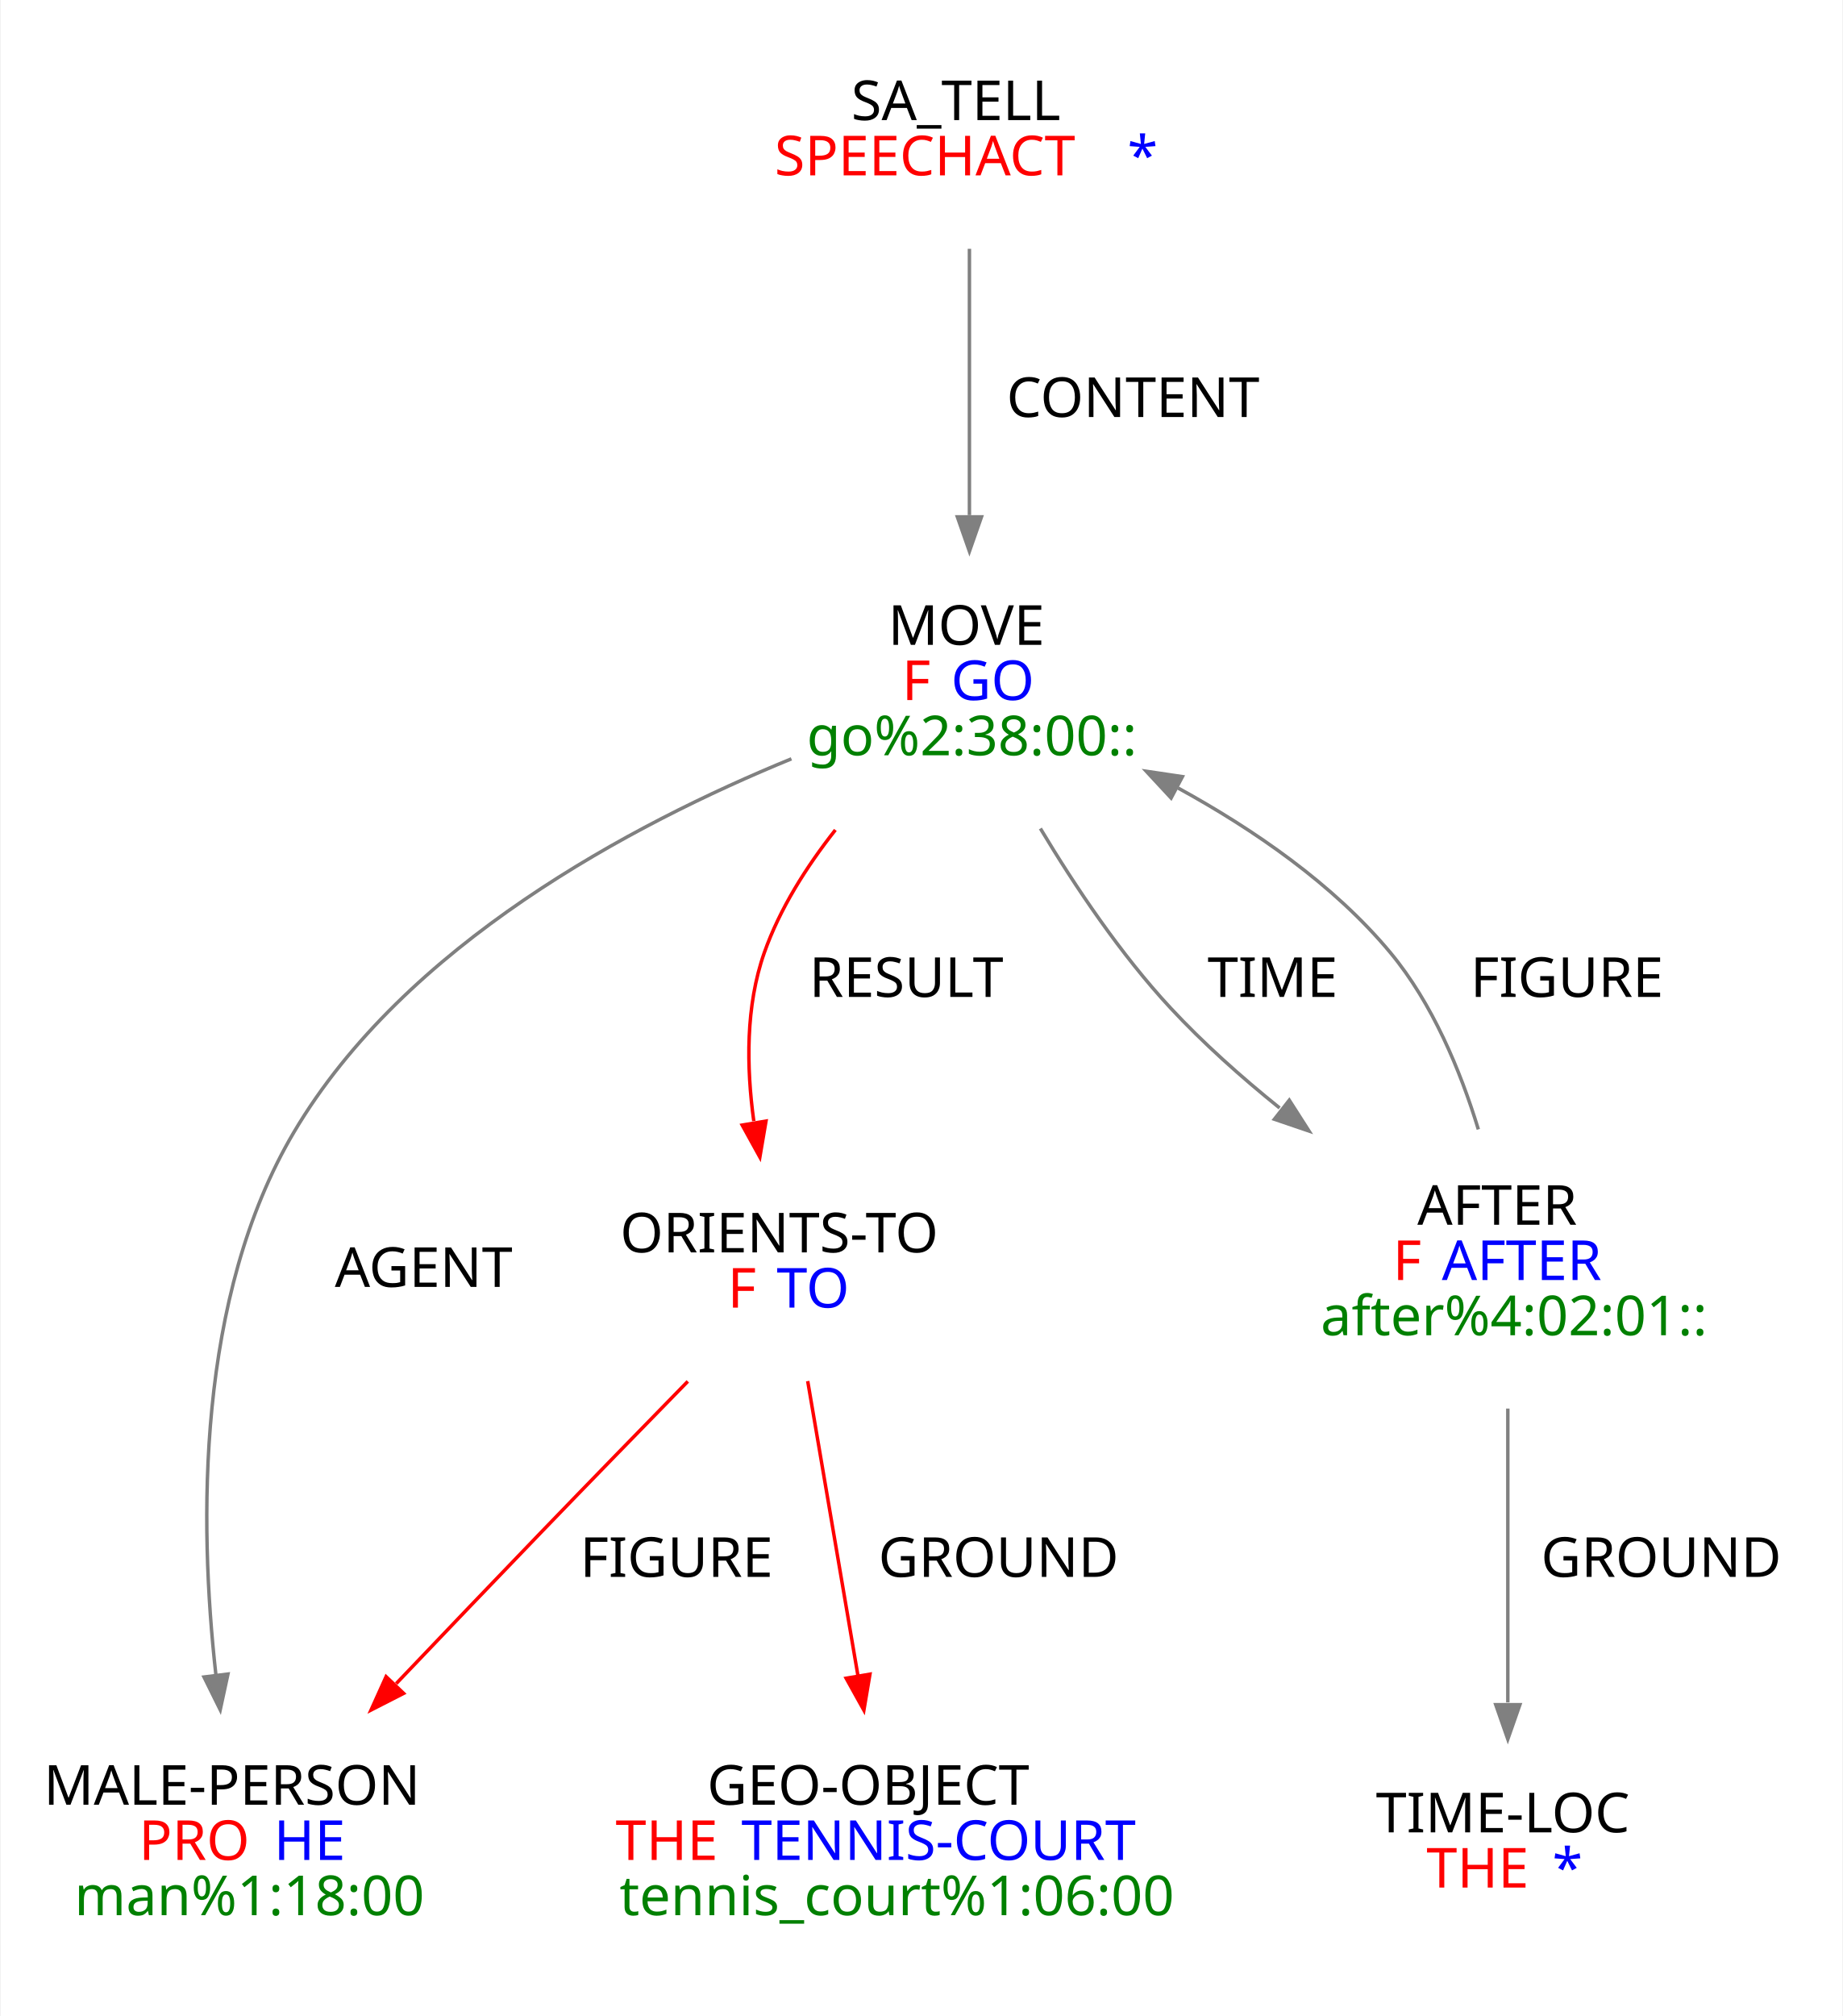
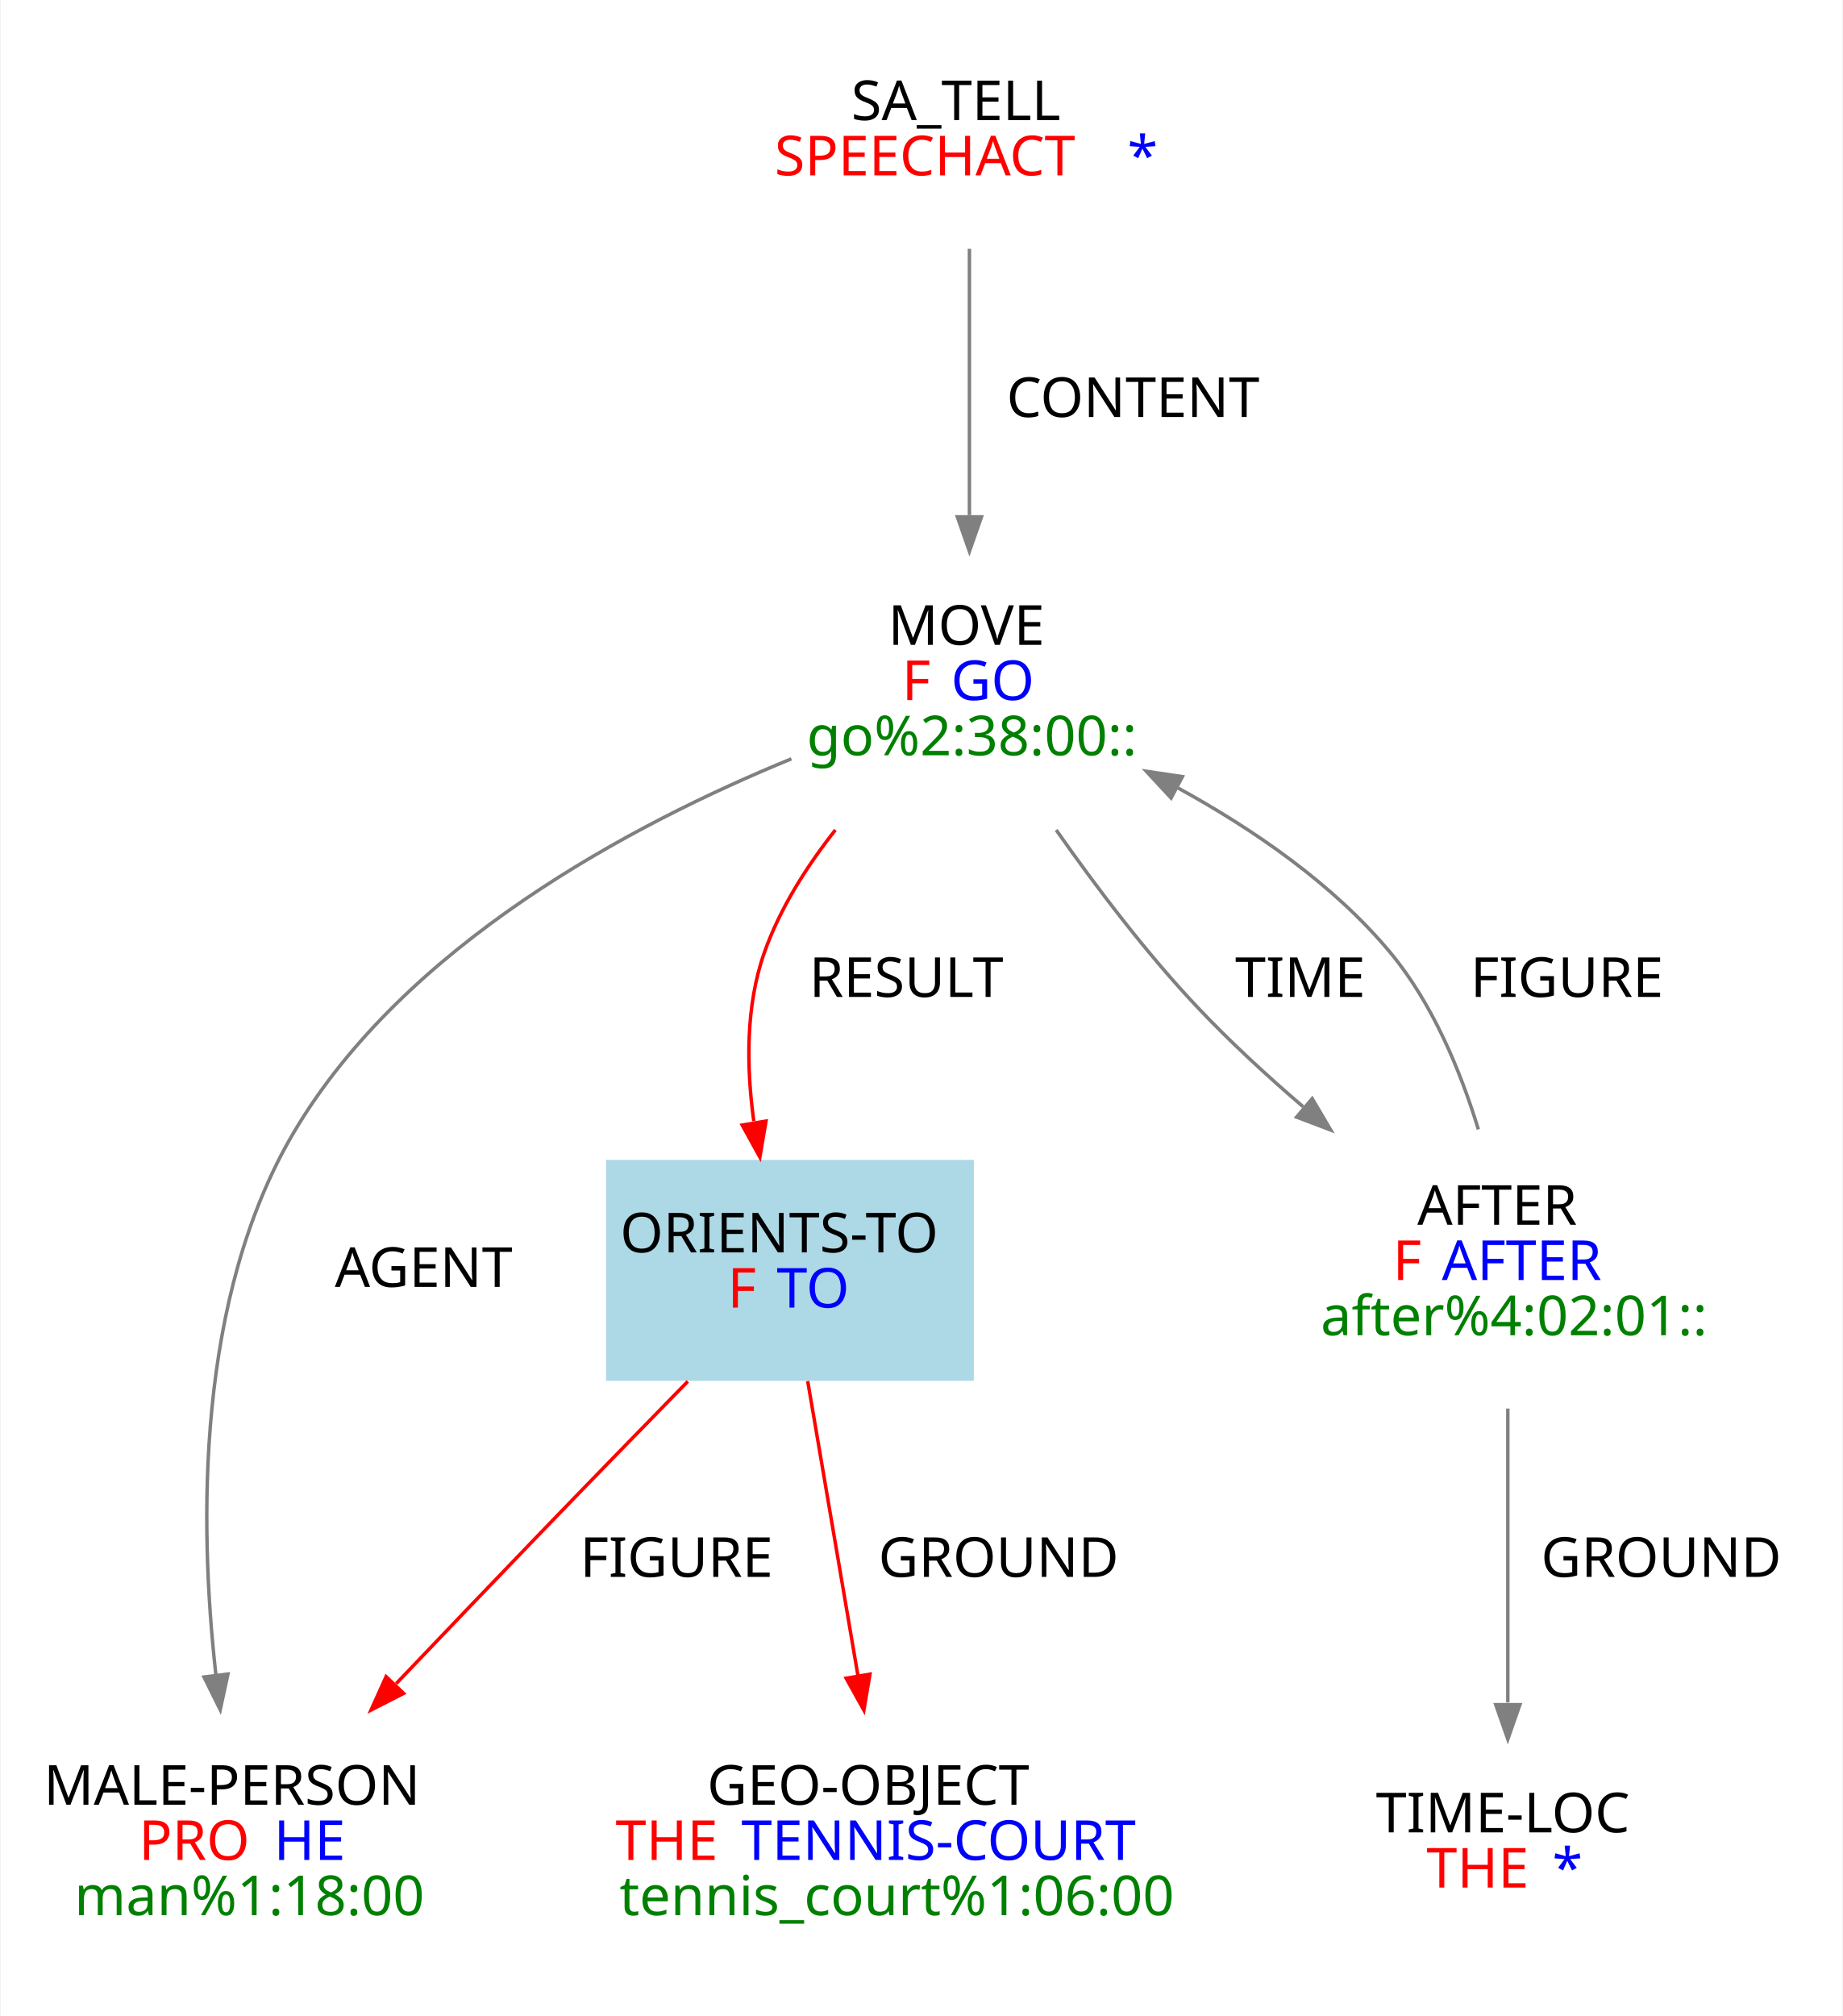
<svg xmlns="http://www.w3.org/2000/svg" xmlns:xlink="http://www.w3.org/1999/xlink" width="267pt" height="292pt" viewBox="0.00 0.00 266.79 292.00">
  <g id="graph0" class="graph" transform="scale(1 1) rotate(0) translate(4 288)">
    <polygon fill="white" stroke="transparent" points="-4,4 -4,-288 262.79,-288 262.79,4 -4,4" />
    <g id="node1" class="node">
      <g id="a_node1">
        <a xlink:href="http://trips.ihmc.us/lexicon/data/ONT::SA_TELL.xml" xlink:title="&lt;font color=&quot;green&quot;&gt;&lt;br /&gt;&lt;/font&gt; &lt;font color=&quot;black&quot;&gt;SA_TELL&lt;/font&gt; &lt;font color=&quot;green&quot;&gt;&lt;br /&gt;&lt;/font&gt; &lt;font color=&quot;red&quot;&gt;SPEECHACT&lt;/font&gt; &lt;font color=&quot;blue&quot;&gt;* &lt;/font&gt; &lt;font color=&quot;green&quot;&gt;&lt;br /&gt; &lt;/font&gt;">
          <text text-anchor="start" x="117" y="-270.6" font-family="Work Sans" font-size="8.00"> </text>
          <text text-anchor="start" x="119.22" y="-270.6" font-family="Work Sans" font-size="8.00">SA_TELL</text>
          <text text-anchor="start" x="153.46" y="-270.6" font-family="Work Sans" font-size="8.00"> </text>
          <text text-anchor="start" x="105.89" y="-262.6" font-family="Work Sans" font-size="8.00"> </text>
          <text text-anchor="start" x="108.11" y="-262.6" font-family="Work Sans" font-size="8.00" fill="red">SPEECHACT</text>
          <text text-anchor="start" x="157.01" y="-262.6" font-family="Work Sans" font-size="8.00"> </text>
          <text text-anchor="start" x="159.23" y="-262.6" font-family="Work Sans" font-size="8.00" fill="blue">* </text>
          <text text-anchor="start" x="164.57" y="-262.6" font-family="Work Sans" font-size="8.00"> </text>
          <text text-anchor="start" x="135.23" y="-254.6" font-family="Work Sans" font-size="8.00" fill="green"> </text>
        </a>
      </g>
    </g>
    <g id="node2" class="node">
      <g id="a_node2">
        <a xlink:href="http://trips.ihmc.us/lexicon/data/ONT::MOVE.xml" xlink:title="&lt;font color=&quot;green&quot;&gt;&lt;br /&gt;&lt;/font&gt; &lt;font color=&quot;black&quot;&gt;MOVE&lt;/font&gt; &lt;font color=&quot;green&quot;&gt;&lt;br /&gt;&lt;/font&gt; &lt;font color=&quot;red&quot;&gt;F&lt;/font&gt; &lt;font color=&quot;blue&quot;&gt;GO&lt;/font&gt; &lt;font color=&quot;green&quot;&gt;&lt;br /&gt;&lt;/font&gt; &lt;font color=&quot;green&quot;&gt;go%2:38:00::&lt;/font&gt; &lt;font color=&quot;green&quot;&gt;&lt;br /&gt; &lt;/font&gt;">
          <text text-anchor="start" x="122.34" y="-194.6" font-family="Work Sans" font-size="8.00"> </text>
          <text text-anchor="start" x="124.56" y="-194.6" font-family="Work Sans" font-size="8.00">MOVE</text>
          <text text-anchor="start" x="148.12" y="-194.6" font-family="Work Sans" font-size="8.00"> </text>
          <text text-anchor="start" x="124.34" y="-186.6" font-family="Work Sans" font-size="8.00"> </text>
          <text text-anchor="start" x="126.56" y="-186.6" font-family="Work Sans" font-size="8.00" fill="red">F</text>
          <text text-anchor="start" x="131.45" y="-186.6" font-family="Work Sans" font-size="8.00"> </text>
          <text text-anchor="start" x="133.67" y="-186.6" font-family="Work Sans" font-size="8.00" fill="blue">GO</text>
          <text text-anchor="start" x="146.12" y="-186.6" font-family="Work Sans" font-size="8.00"> </text>
          <text text-anchor="start" x="110.54" y="-178.6" font-family="Work Sans" font-size="8.00"> </text>
          <text text-anchor="start" x="112.77" y="-178.6" font-family="Work Sans" font-size="8.00" fill="green">go%2:38:00::</text>
          <text text-anchor="start" x="159.91" y="-178.6" font-family="Work Sans" font-size="8.00"> </text>
          <text text-anchor="start" x="135.23" y="-170.6" font-family="Work Sans" font-size="8.00" fill="green"> </text>
        </a>
      </g>
    </g>
-     <g id="edge5" class="edge">
+     <g id="edge2" class="edge">
      <path fill="none" stroke="grey" stroke-width="0.5" d="M136.34,-251.96C136.34,-241.04 136.34,-226.02 136.34,-213.39" />
      <polygon fill="grey" stroke="grey" stroke-width="0.5" points="138.09,-213.14 136.34,-208.14 134.59,-213.14 138.09,-213.14" />
      <text text-anchor="middle" x="160.05" y="-227.6" font-family="Work Sans" font-size="8.00"> CONTENT   </text>
    </g>
    <g id="node3" class="node">
      <g id="a_node3">
        <a xlink:href="http://trips.ihmc.us/lexicon/data/ONT::MALE-PERSON.xml" xlink:title="&lt;font color=&quot;green&quot;&gt;&lt;br /&gt;&lt;/font&gt; &lt;font color=&quot;black&quot;&gt;MALE-PERSON&lt;/font&gt; &lt;font color=&quot;green&quot;&gt;&lt;br /&gt;&lt;/font&gt; &lt;font color=&quot;red&quot;&gt;PRO&lt;/font&gt; &lt;font color=&quot;blue&quot;&gt;HE&lt;/font&gt; &lt;font color=&quot;green&quot;&gt;&lt;br /&gt;&lt;/font&gt; &lt;font color=&quot;green&quot;&gt;man%1:18:00&lt;/font&gt; &lt;font color=&quot;green&quot;&gt;&lt;br /&gt; &lt;/font&gt;">
          <text text-anchor="start" x="0" y="-26.6" font-family="Work Sans" font-size="8.00"> </text>
          <text text-anchor="start" x="2.22" y="-26.6" font-family="Work Sans" font-size="8.00">MALE-PERSON</text>
          <text text-anchor="start" x="60.46" y="-26.6" font-family="Work Sans" font-size="8.00"> </text>
          <text text-anchor="start" x="13.78" y="-18.6" font-family="Work Sans" font-size="8.00"> </text>
          <text text-anchor="start" x="16" y="-18.6" font-family="Work Sans" font-size="8.00" fill="red">PRO</text>
          <text text-anchor="start" x="33.34" y="-18.6" font-family="Work Sans" font-size="8.00"> </text>
          <text text-anchor="start" x="35.56" y="-18.6" font-family="Work Sans" font-size="8.00" fill="blue">HE</text>
          <text text-anchor="start" x="46.68" y="-18.6" font-family="Work Sans" font-size="8.00"> </text>
          <text text-anchor="start" x="4.43" y="-10.6" font-family="Work Sans" font-size="8.00"> </text>
          <text text-anchor="start" x="6.66" y="-10.6" font-family="Work Sans" font-size="8.00" fill="green">man%1:18:00</text>
          <text text-anchor="start" x="56.02" y="-10.6" font-family="Work Sans" font-size="8.00"> </text>
          <text text-anchor="start" x="30.23" y="-2.6" font-family="Work Sans" font-size="8.00" fill="green"> </text>
        </a>
      </g>
    </g>
-     <g id="edge2" class="edge">
+     <g id="edge3" class="edge">
      <path fill="none" stroke="grey" stroke-width="0.5" d="M110.55,-178.09C87.35,-168.59 54.51,-151.14 38.47,-124 24.36,-100.15 24.7,-67.54 27.17,-45.45" />
      <polygon fill="grey" stroke="grey" stroke-width="0.5" points="28.92,-45.53 27.8,-40.35 25.45,-45.1 28.92,-45.53" />
      <text text-anchor="middle" x="57.28" y="-101.6" font-family="Work Sans" font-size="8.00"> AGENT   </text>
    </g>
    <g id="node4" class="node">
      <g id="a_node4">
        <a xlink:href="http://trips.ihmc.us/lexicon/data/ONT::ORIENTS-TO.xml" xlink:title="&lt;font color=&quot;green&quot;&gt;&lt;br /&gt;&lt;/font&gt; &lt;font color=&quot;black&quot;&gt;ORIENTS-TO&lt;/font&gt; &lt;font color=&quot;green&quot;&gt;&lt;br /&gt;&lt;/font&gt; &lt;font color=&quot;red&quot;&gt;F&lt;/font&gt; &lt;font color=&quot;blue&quot;&gt;TO&lt;/font&gt; &lt;font color=&quot;green&quot;&gt;&lt;br /&gt; &lt;/font&gt;">
+           <polygon fill="lightblue" stroke="transparent" points="136.98,-120 83.7,-120 83.7,-88 136.98,-88 136.98,-120" />
          <text text-anchor="start" x="83.52" y="-106.6" font-family="Work Sans" font-size="8.00"> </text>
          <text text-anchor="start" x="85.74" y="-106.6" font-family="Work Sans" font-size="8.00">ORIENTS-TO</text>
          <text text-anchor="start" x="134.94" y="-106.6" font-family="Work Sans" font-size="8.00"> </text>
          <text text-anchor="start" x="99.08" y="-98.6" font-family="Work Sans" font-size="8.00"> </text>
          <text text-anchor="start" x="101.3" y="-98.6" font-family="Work Sans" font-size="8.00" fill="red">F</text>
          <text text-anchor="start" x="106.19" y="-98.6" font-family="Work Sans" font-size="8.00"> </text>
          <text text-anchor="start" x="108.41" y="-98.6" font-family="Work Sans" font-size="8.00" fill="blue">TO</text>
          <text text-anchor="start" x="119.38" y="-98.6" font-family="Work Sans" font-size="8.00"> </text>
          <text text-anchor="start" x="109.23" y="-90.6" font-family="Work Sans" font-size="8.00" fill="green"> </text>
        </a>
      </g>
    </g>
-     <g id="edge3" class="edge">
+     <g id="edge6" class="edge">
      <path fill="none" stroke="red" stroke-width="0.5" d="M116.92,-167.79C112.72,-162.46 108.86,-156.37 106.62,-150 103.91,-142.31 104.02,-133.44 105.1,-125.62" />
      <polygon fill="red" stroke="red" stroke-width="0.5" points="106.87,-125.62 105.98,-120.4 103.42,-125.04 106.87,-125.62" />
      <text text-anchor="middle" x="127.2" y="-143.6" font-family="Work Sans" font-size="8.00"> RESULT   </text>
    </g>
    <g id="node6" class="node">
      <g id="a_node6">
        <a xlink:href="http://trips.ihmc.us/lexicon/data/ONT::AFTER.xml" xlink:title="&lt;font color=&quot;green&quot;&gt;&lt;br /&gt;&lt;/font&gt; &lt;font color=&quot;black&quot;&gt;AFTER&lt;/font&gt; &lt;font color=&quot;green&quot;&gt;&lt;br /&gt;&lt;/font&gt; &lt;font color=&quot;red&quot;&gt;F&lt;/font&gt; &lt;font color=&quot;blue&quot;&gt;AFTER&lt;/font&gt; &lt;font color=&quot;green&quot;&gt;&lt;br /&gt;&lt;/font&gt; &lt;font color=&quot;green&quot;&gt;after%4:02:01::&lt;/font&gt; &lt;font color=&quot;green&quot;&gt;&lt;br /&gt; &lt;/font&gt;">
          <text text-anchor="start" x="199.01" y="-110.6" font-family="Work Sans" font-size="8.00"> </text>
          <text text-anchor="start" x="201.23" y="-110.6" font-family="Work Sans" font-size="8.00">AFTER</text>
          <text text-anchor="start" x="227.45" y="-110.6" font-family="Work Sans" font-size="8.00"> </text>
          <text text-anchor="start" x="195.45" y="-102.6" font-family="Work Sans" font-size="8.00"> </text>
          <text text-anchor="start" x="197.67" y="-102.6" font-family="Work Sans" font-size="8.00" fill="red">F</text>
          <text text-anchor="start" x="202.56" y="-102.6" font-family="Work Sans" font-size="8.00"> </text>
          <text text-anchor="start" x="204.78" y="-102.6" font-family="Work Sans" font-size="8.00" fill="blue">AFTER</text>
          <text text-anchor="start" x="231.01" y="-102.6" font-family="Work Sans" font-size="8.00"> </text>
          <text text-anchor="start" x="184.99" y="-94.6" font-family="Work Sans" font-size="8.00"> </text>
          <text text-anchor="start" x="187.21" y="-94.6" font-family="Work Sans" font-size="8.00" fill="green">after%4:02:01::</text>
          <text text-anchor="start" x="241.47" y="-94.6" font-family="Work Sans" font-size="8.00"> </text>
          <text text-anchor="start" x="213.23" y="-86.6" font-family="Work Sans" font-size="8.00" fill="green"> </text>
        </a>
      </g>
    </g>
-     <g id="edge7" class="edge">
-       <path fill="none" stroke="grey" stroke-width="0.5" d="M146.62,-168C151.69,-159.55 158.26,-149.77 165.48,-142 170.21,-136.91 175.71,-132 181.28,-127.52" />
-       <polygon fill="grey" stroke="grey" stroke-width="0.5" points="182.68,-128.65 185.54,-124.18 180.52,-125.89 182.68,-128.65" />
-       <text text-anchor="middle" x="180.27" y="-143.6" font-family="Work Sans" font-size="8.00"> TIME   </text>
+     <g id="edge1" class="edge">
+       <path fill="none" stroke="grey" stroke-width="0.5" d="M148.91,-167.79C154.73,-159.49 162.01,-149.89 169.48,-142 174.13,-137.09 179.41,-132.22 184.68,-127.7" />
+       <polygon fill="grey" stroke="grey" stroke-width="0.5" points="186,-128.88 188.69,-124.32 183.74,-126.2 186,-128.88" />
+       <text text-anchor="middle" x="184.27" y="-143.6" font-family="Work Sans" font-size="8.00"> TIME   </text>
    </g>
-     <g id="edge4" class="edge">
+     <g id="edge8" class="edge">
      <path fill="none" stroke="red" stroke-width="0.5" d="M95.54,-87.92C88.99,-81.22 81.21,-73.24 74.23,-66 67.4,-58.92 60,-51.18 53.3,-44.15" />
      <polygon fill="red" stroke="red" stroke-width="0.5" points="54.37,-42.73 49.65,-40.32 51.83,-45.15 54.37,-42.73" />
      <text text-anchor="middle" x="93.9" y="-59.6" font-family="Work Sans" font-size="8.00"> FIGURE   </text>
    </g>
    <g id="node5" class="node">
      <g id="a_node5">
        <a xlink:href="http://trips.ihmc.us/lexicon/data/ONT::GEO-OBJECT.xml" xlink:title="&lt;font color=&quot;green&quot;&gt;&lt;br /&gt;&lt;/font&gt; &lt;font color=&quot;black&quot;&gt;GEO-OBJECT&lt;/font&gt; &lt;font color=&quot;green&quot;&gt;&lt;br /&gt;&lt;/font&gt; &lt;font color=&quot;red&quot;&gt;THE&lt;/font&gt; &lt;font color=&quot;blue&quot;&gt;TENNIS-COURT&lt;/font&gt; &lt;font color=&quot;green&quot;&gt;&lt;br /&gt;&lt;/font&gt; &lt;font color=&quot;green&quot;&gt;tennis_court%1:06:00&lt;/font&gt; &lt;font color=&quot;green&quot;&gt;&lt;br /&gt; &lt;/font&gt;">
          <text text-anchor="start" x="96.12" y="-26.6" font-family="Work Sans" font-size="8.00"> </text>
          <text text-anchor="start" x="98.34" y="-26.6" font-family="Work Sans" font-size="8.00">GEO-OBJECT</text>
          <text text-anchor="start" x="150.34" y="-26.6" font-family="Work Sans" font-size="8.00"> </text>
          <text text-anchor="start" x="82.86" y="-18.6" font-family="Work Sans" font-size="8.00"> </text>
          <text text-anchor="start" x="85.08" y="-18.6" font-family="Work Sans" font-size="8.00" fill="red">THE</text>
          <text text-anchor="start" x="101.08" y="-18.6" font-family="Work Sans" font-size="8.00"> </text>
          <text text-anchor="start" x="103.3" y="-18.6" font-family="Work Sans" font-size="8.00" fill="blue">TENNIS-COURT</text>
          <text text-anchor="start" x="163.6" y="-18.6" font-family="Work Sans" font-size="8.00"> </text>
          <text text-anchor="start" x="83.42" y="-10.6" font-family="Work Sans" font-size="8.00"> </text>
          <text text-anchor="start" x="85.65" y="-10.6" font-family="Work Sans" font-size="8.00" fill="green">tennis_court%1:06:00</text>
          <text text-anchor="start" x="163.03" y="-10.6" font-family="Work Sans" font-size="8.00"> </text>
          <text text-anchor="start" x="123.23" y="-2.6" font-family="Work Sans" font-size="8.00" fill="green"> </text>
        </a>
      </g>
    </g>
-     <g id="edge6" class="edge">
+     <g id="edge7" class="edge">
      <path fill="none" stroke="red" stroke-width="0.5" d="M112.91,-87.96C114.95,-76.02 117.84,-59.08 120.2,-45.24" />
      <polygon fill="red" stroke="red" stroke-width="0.5" points="121.93,-45.51 121.05,-40.29 118.48,-44.92 121.93,-45.51" />
      <text text-anchor="middle" x="140.56" y="-59.6" font-family="Work Sans" font-size="8.00"> GROUND   </text>
    </g>
-     <g id="edge1" class="edge">
+     <g id="edge4" class="edge">
      <path fill="none" stroke="grey" stroke-width="0.5" d="M210.07,-124.42C207.46,-132.95 203.42,-142.68 197.34,-150 189.1,-159.92 177.47,-167.89 166.57,-173.86" />
      <polygon fill="grey" stroke="grey" stroke-width="0.5" points="165.56,-172.41 161.96,-176.29 167.2,-175.51 165.56,-172.41" />
      <text text-anchor="middle" x="222.9" y="-143.6" font-family="Work Sans" font-size="8.00"> FIGURE   </text>
    </g>
    <g id="node7" class="node">
      <g id="a_node7">
        <a xlink:href="http://trips.ihmc.us/lexicon/data/ONT::TIME-LOC.xml" xlink:title="&lt;font color=&quot;green&quot;&gt;&lt;br /&gt;&lt;/font&gt; &lt;font color=&quot;black&quot;&gt;TIME-LOC&lt;/font&gt; &lt;font color=&quot;green&quot;&gt;&lt;br /&gt;&lt;/font&gt; &lt;font color=&quot;red&quot;&gt;THE&lt;/font&gt; &lt;font color=&quot;blue&quot;&gt;* &lt;/font&gt; &lt;font color=&quot;green&quot;&gt;&lt;br /&gt; &lt;/font&gt;">
          <text text-anchor="start" x="193.01" y="-22.6" font-family="Work Sans" font-size="8.00"> </text>
          <text text-anchor="start" x="195.23" y="-22.6" font-family="Work Sans" font-size="8.00">TIME-LOC</text>
          <text text-anchor="start" x="233.45" y="-22.6" font-family="Work Sans" font-size="8.00"> </text>
          <text text-anchor="start" x="200.34" y="-14.6" font-family="Work Sans" font-size="8.00"> </text>
          <text text-anchor="start" x="202.56" y="-14.6" font-family="Work Sans" font-size="8.00" fill="red">THE</text>
          <text text-anchor="start" x="218.56" y="-14.6" font-family="Work Sans" font-size="8.00"> </text>
          <text text-anchor="start" x="220.78" y="-14.6" font-family="Work Sans" font-size="8.00" fill="blue">* </text>
          <text text-anchor="start" x="226.12" y="-14.6" font-family="Work Sans" font-size="8.00"> </text>
          <text text-anchor="start" x="213.23" y="-6.6" font-family="Work Sans" font-size="8.00" fill="green"> </text>
        </a>
      </g>
    </g>
-     <g id="edge8" class="edge">
+     <g id="edge5" class="edge">
      <path fill="none" stroke="grey" stroke-width="0.5" d="M214.34,-83.98C214.34,-71.23 214.34,-54.45 214.34,-41.42" />
      <polygon fill="grey" stroke="grey" stroke-width="0.5" points="216.09,-41.09 214.34,-36.09 212.59,-41.09 216.09,-41.09" />
      <text text-anchor="middle" x="236.56" y="-59.6" font-family="Work Sans" font-size="8.00"> GROUND   </text>
    </g>
  </g>
</svg>
